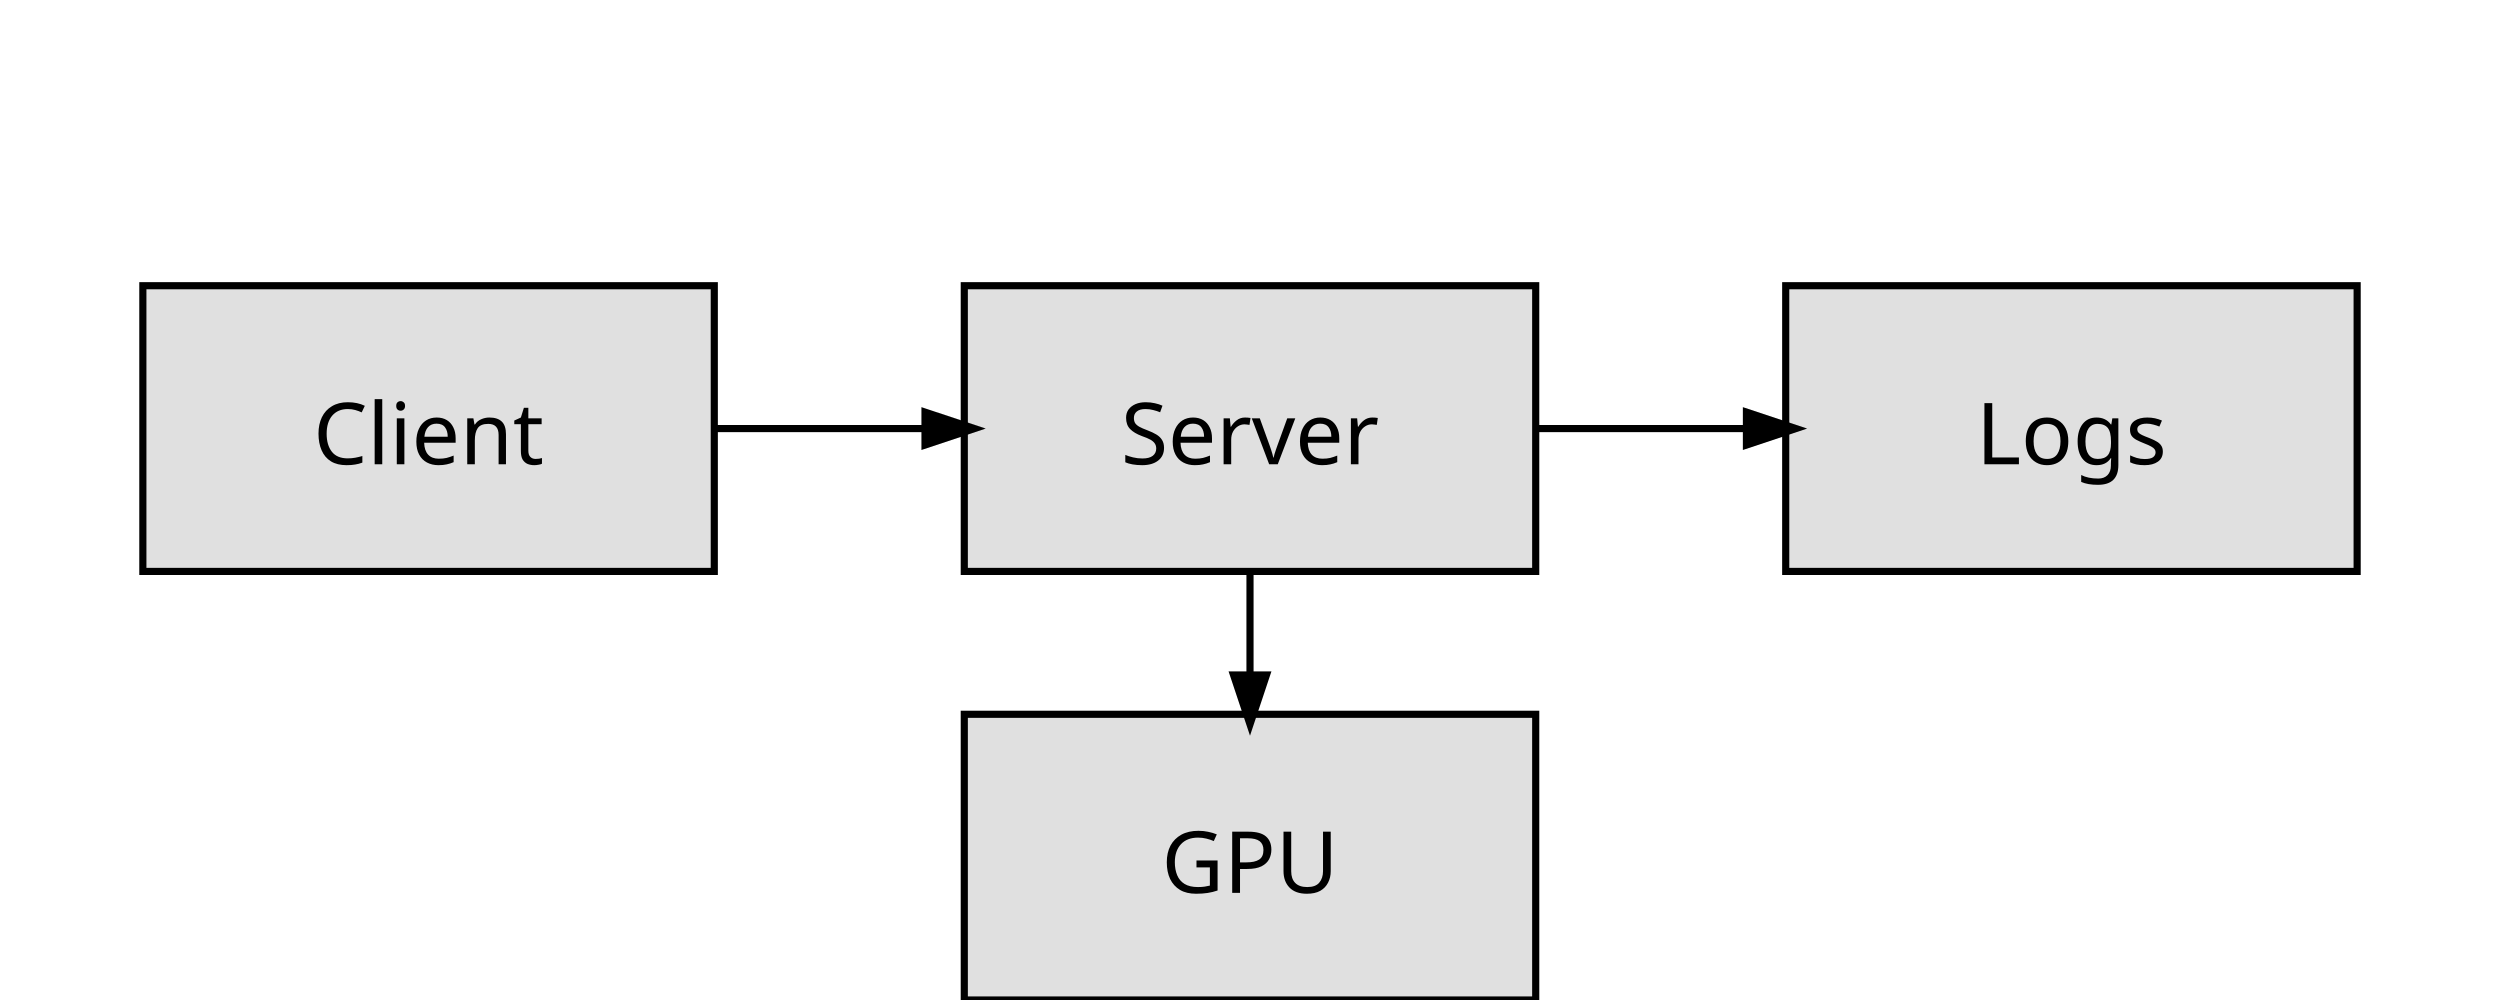
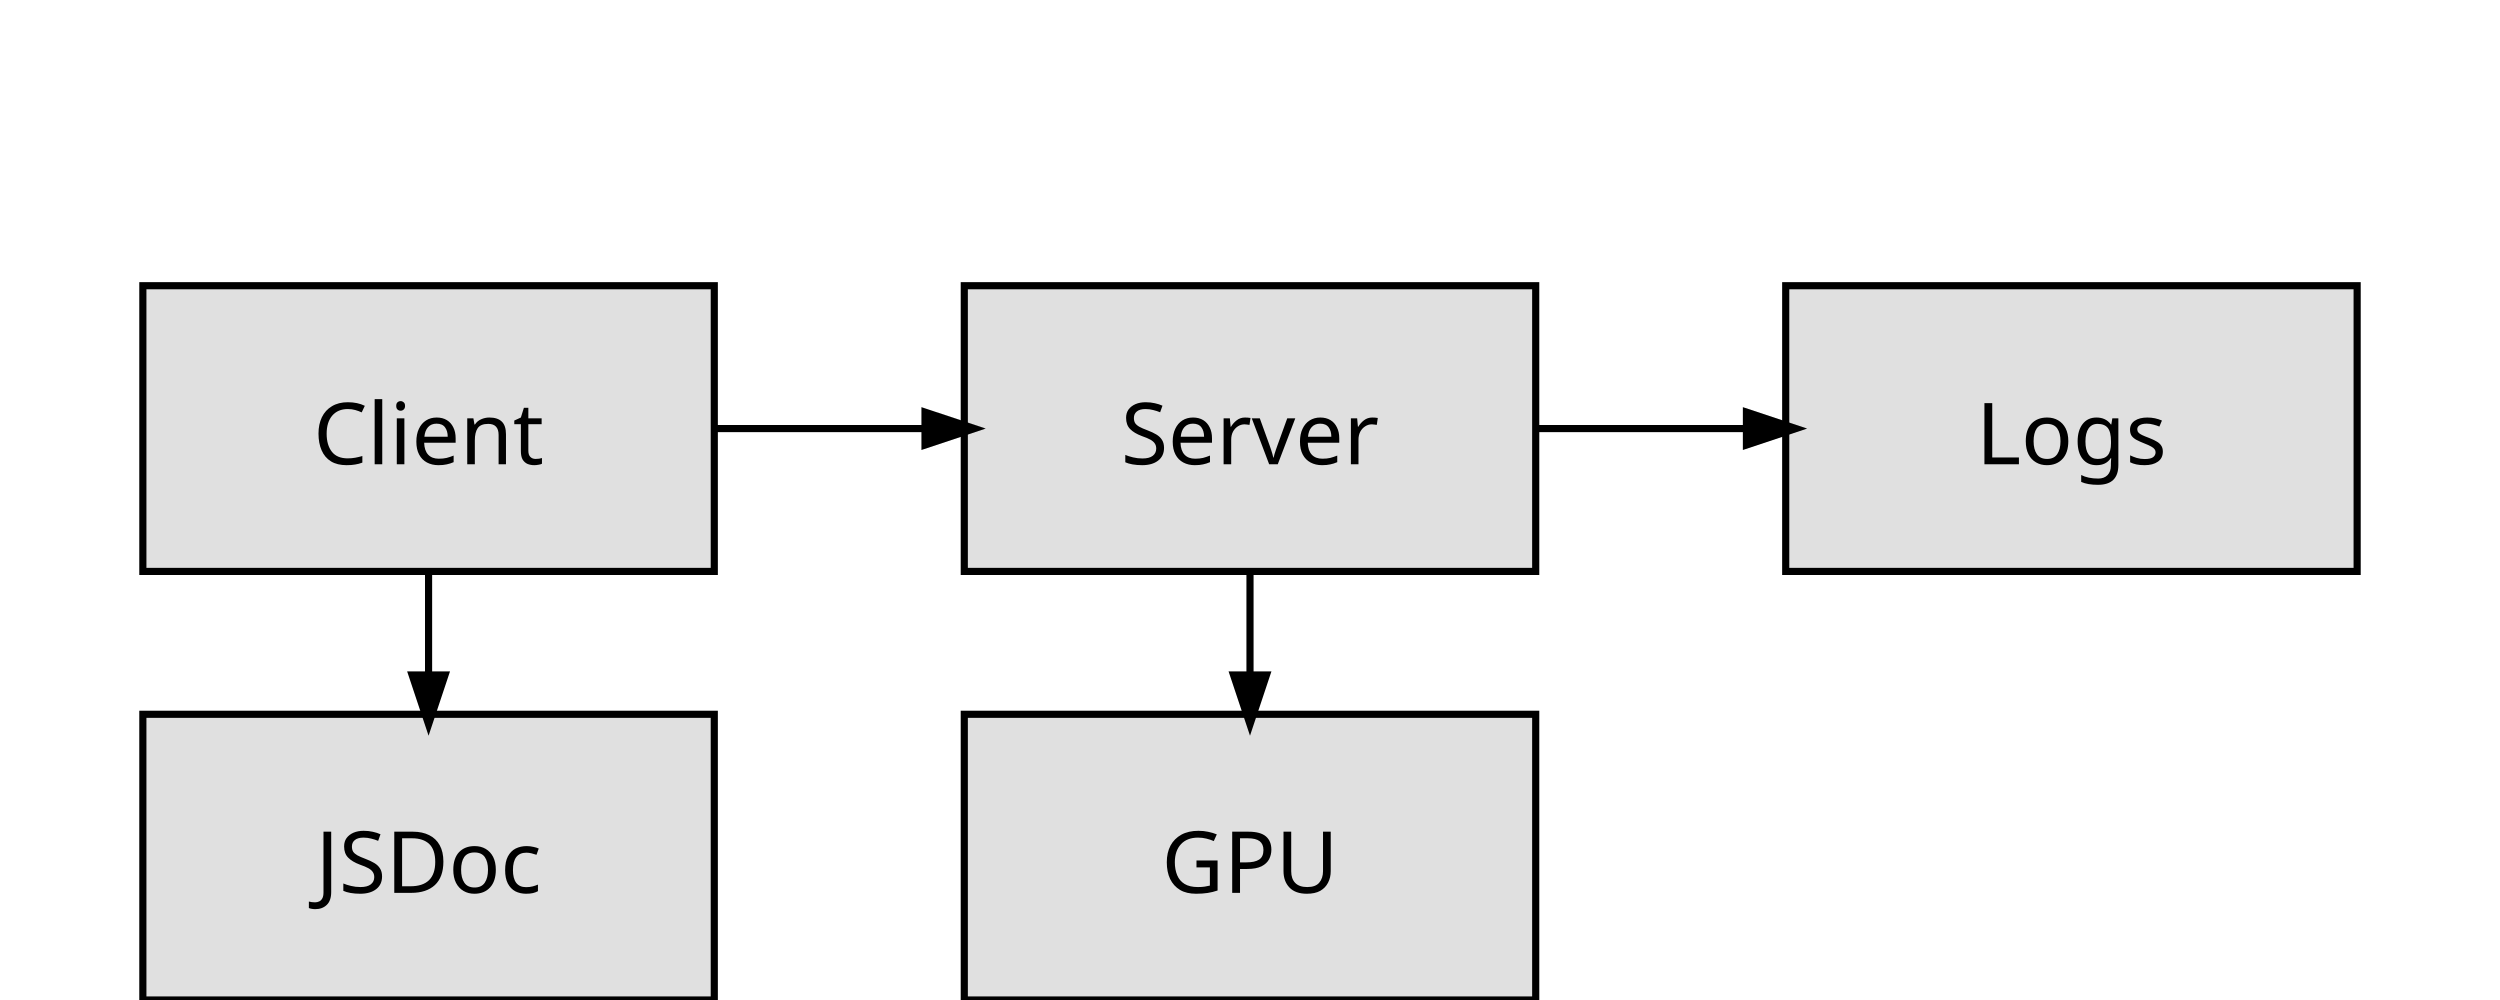
<svg xmlns="http://www.w3.org/2000/svg" width="350" height="140">
  <defs>
    <marker id="arrow" markerWidth="10" markerHeight="10" refX="6" refY="3" orient="auto" markerUnits="strokeWidth">
      <path d="M0,0 L0,6 L9,3 z" fill="black" />
    </marker>
  </defs>
  <rect x="20" y="40" width="80" height="40" fill="#e0e0e0" stroke="#000" />
  <text x="60" y="65" text-anchor="middle" font-family="sans-serif" font-size="12">Client</text>
  <rect x="135" y="40" width="80" height="40" fill="#e0e0e0" stroke="#000" />
  <text x="175" y="65" text-anchor="middle" font-family="sans-serif" font-size="12">Server</text>
  <rect x="250" y="40" width="80" height="40" fill="#e0e0e0" stroke="#000" />
  <text x="290" y="65" text-anchor="middle" font-family="sans-serif" font-size="12">Logs</text>
  <rect x="135" y="100" width="80" height="40" fill="#e0e0e0" stroke="#000" />
  <text x="175" y="125" text-anchor="middle" font-family="sans-serif" font-size="12">GPU</text>
+   <rect x="20" y="100" width="80" height="40" fill="#e0e0e0" stroke="#000" />
+   <text x="60" y="125" text-anchor="middle" font-family="sans-serif" font-size="12">JSDoc</text>
  <line x1="100" y1="60" x2="135" y2="60" stroke="#000" marker-end="url(#arrow)" />
  <line x1="215" y1="60" x2="250" y2="60" stroke="#000" marker-end="url(#arrow)" />
  <line x1="175" y1="80" x2="175" y2="100" stroke="#000" marker-end="url(#arrow)" />
+   <line x1="60" y1="80" x2="60" y2="100" stroke="#000" marker-end="url(#arrow)" />
</svg>
